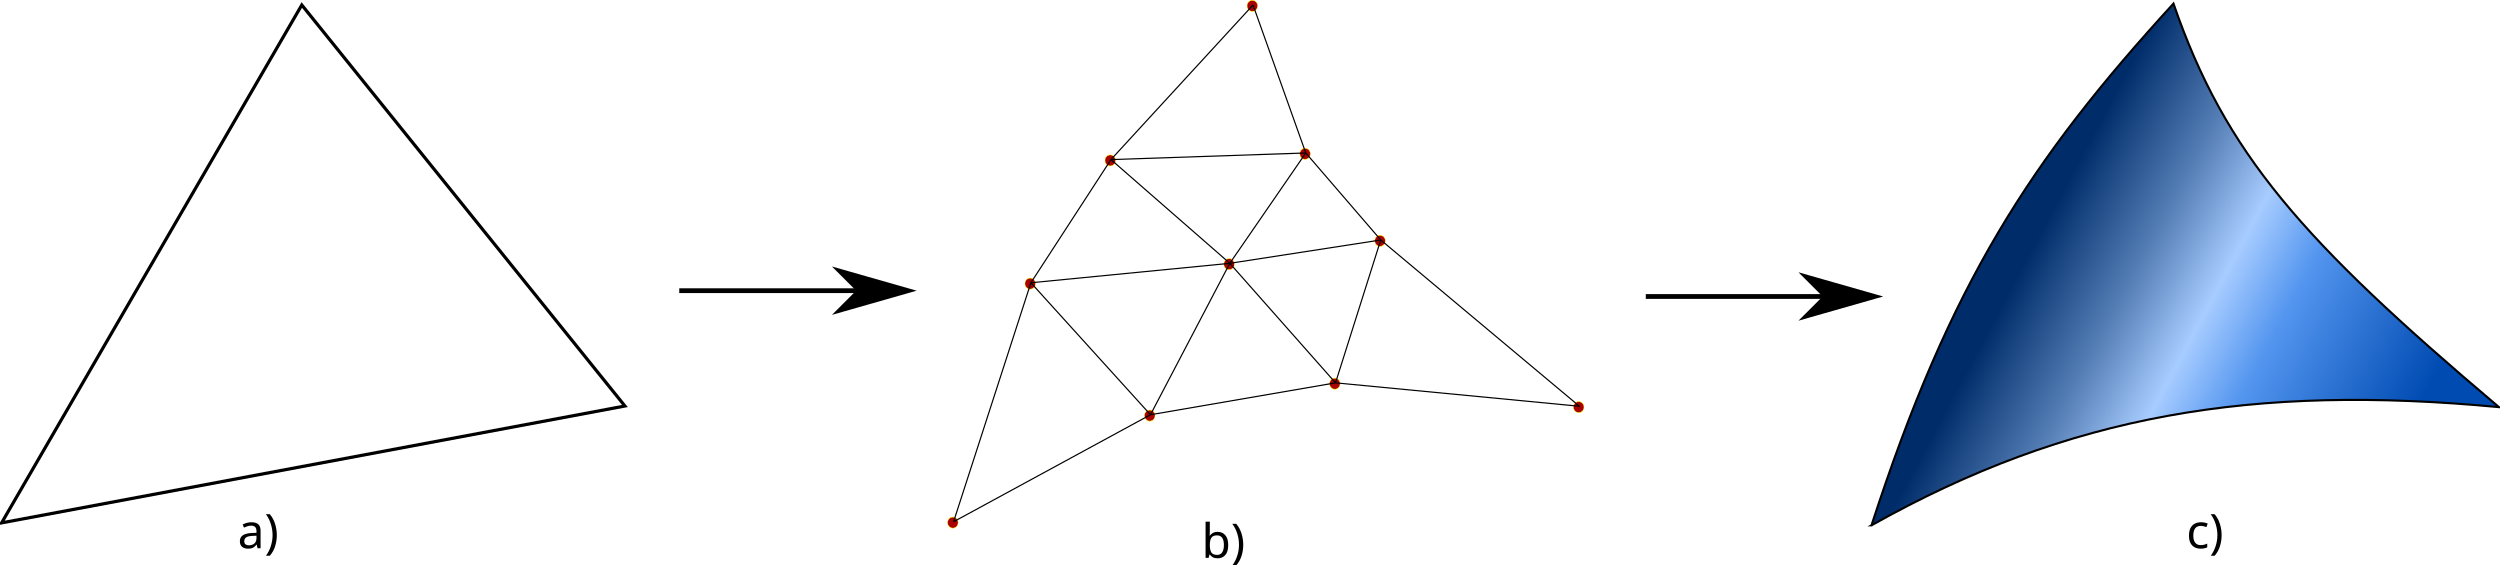
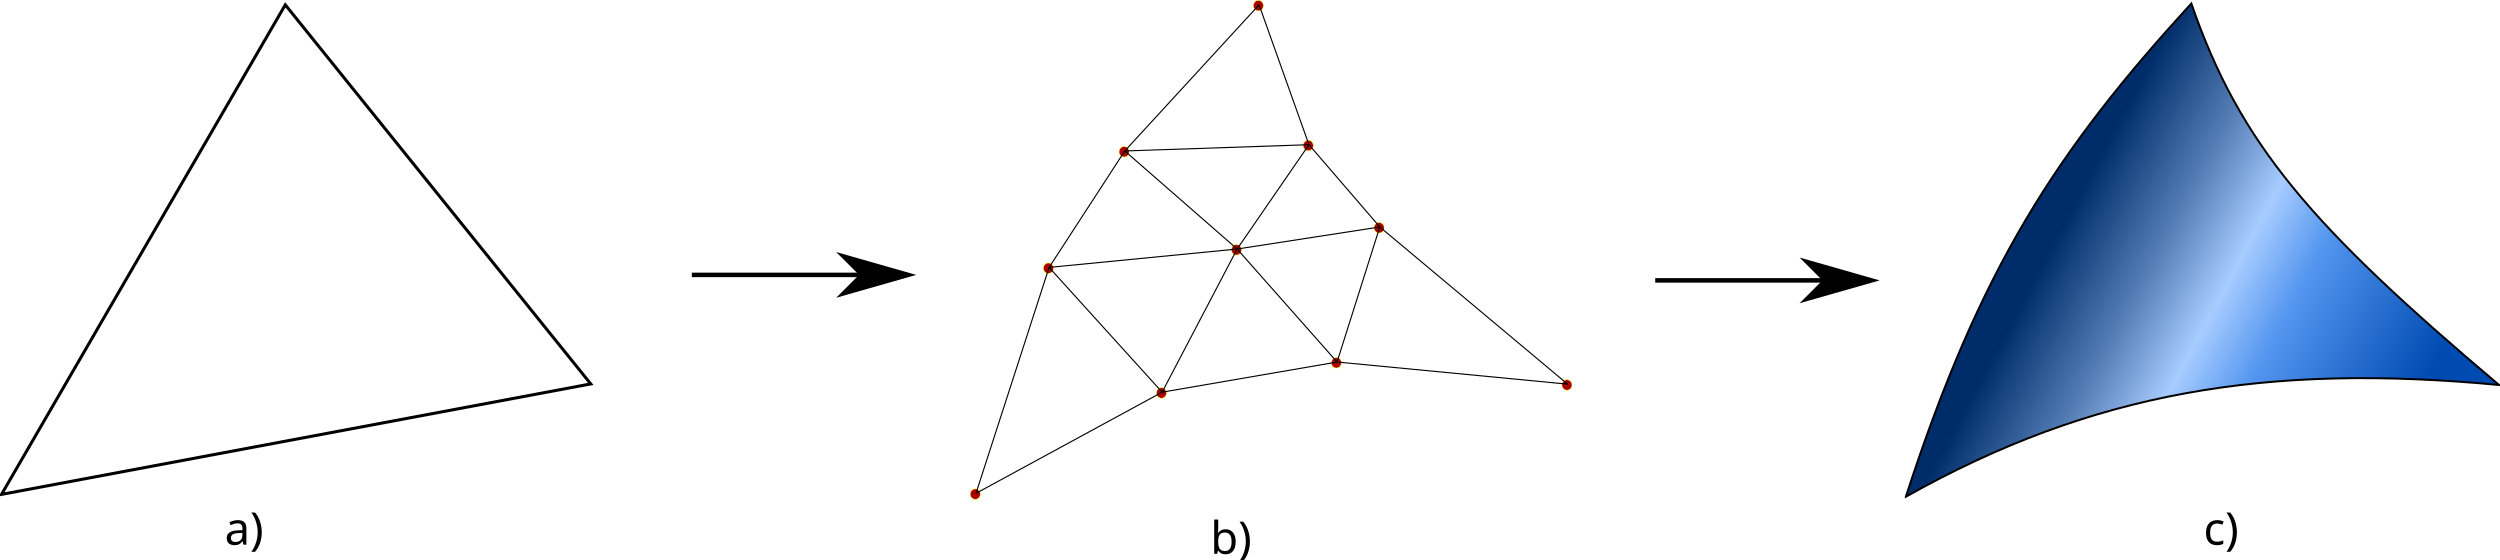
- <svg xmlns="http://www.w3.org/2000/svg" xmlns:xlink="http://www.w3.org/1999/xlink" width="524.451" height="118.347" id="svg8555" version="1.1">
+ <svg xmlns="http://www.w3.org/2000/svg" xmlns:xlink="http://www.w3.org/1999/xlink" width="402.319" height="90.082" id="svg8555" version="1.1">
  <defs id="defs8557">
    <marker orient="auto" refY="0" refX="0" id="Arrow1Lend" style="overflow:visible">
      <path id="path4324" d="M 0,0 5,-5 -12.5,0 5,5 0,0 z" style="fill-rule:evenodd;stroke:#000000;stroke-width:1pt" transform="matrix(-0.8,0,0,-0.8,-10,0)" />
    </marker>
    <linearGradient xlink:href="#linearGradient3755" id="linearGradient4179" gradientUnits="userSpaceOnUse" gradientTransform="matrix(0.867405,0,0,0.9176364,6.994905,5.722539)" x1="143.259" y1="153.225" x2="316.954" y2="251.414" />
    <linearGradient id="linearGradient3755">
      <stop style="stop-color:#002d6a;stop-opacity:1;" offset="0" id="stop3757" />
      <stop id="stop3877" offset="0.241" style="stop-color:#537cb4;stop-opacity:1;" />
      <stop id="stop3763" offset="0.439" style="stop-color:#a7ccff;stop-opacity:1;" />
      <stop style="stop-color:#5395ef;stop-opacity:1;" offset="0.612" id="stop3881" />
      <stop style="stop-color:#004bb2;stop-opacity:1;" offset="1" id="stop3759" />
    </linearGradient>
-     <linearGradient y2="251.414" x2="316.954" y1="153.225" x1="143.259" gradientTransform="matrix(0.4318109,0,0,0.4568171,413.388,807.3439)" gradientUnits="userSpaceOnUse" id="linearGradient8815" xlink:href="#linearGradient3755" />
+     <linearGradient y2="251.414" x2="316.954" y1="153.225" x1="143.259" gradientTransform="matrix(0.3131393,0,0,0.3312731,465.3361,816.0685)" gradientUnits="userSpaceOnUse" id="linearGradient8815" xlink:href="#linearGradient3755" />
    <marker orient="auto" refY="0" refX="0" id="Arrow1Lend-4" style="overflow:visible">
      <path id="path4324-2" d="M 0,0 5,-5 -12.5,0 5,5 0,0 z" style="fill-rule:evenodd;stroke:#000000;stroke-width:1pt" transform="matrix(-0.8,0,0,-0.8,-10,0)" />
    </marker>
  </defs>
-   <g id="layer1" transform="translate(-41.57433,-839.0964)">
-     <g id="g8844" transform="matrix(0.673001,0,0,0.673001,120.5035,276.0149)">
+   <g id="layer1" transform="translate(-173.7055,-839.0775)">
+     <g id="g8844" transform="matrix(0.4880447,0,0,0.4880447,242.9431,430.7611)">
      <path transform="matrix(0.6463935,0,0,1.13971,250.8789,719.5819)" d="m 36.871,104.334 c 0,0.837 -1.131,1.515 -2.525,1.515 -1.395,0 -2.525,-0.678 -2.525,-1.515 0,-0.837 1.131,-1.515 2.525,-1.515 1.395,0 2.525,0.678 2.525,1.515 z" id="path3787" style="fill:#a90000;fill-opacity:1;stroke:#fffc00;stroke-width:0.156;stroke-miterlimit:4;stroke-opacity:1;stroke-dasharray:none;display:inline" />
      <path transform="matrix(0.6463935,0,0,1.13971,181.6424,806.1641)" d="m 36.871,104.334 c 0,0.837 -1.131,1.515 -2.525,1.515 -1.395,0 -2.525,-0.678 -2.525,-1.515 0,-0.837 1.131,-1.515 2.525,-1.515 1.395,0 2.525,0.678 2.525,1.515 z" id="path3787-3" style="fill:#a90000;fill-opacity:1;stroke:#fffc00;stroke-width:0.156;stroke-miterlimit:4;stroke-opacity:1;stroke-dasharray:none;display:inline" />
      <path transform="matrix(0.6463935,0,0,1.13971,206.5956,767.7667)" d="m 36.871,104.334 c 0,0.837 -1.131,1.515 -2.525,1.515 -1.395,0 -2.525,-0.678 -2.525,-1.515 0,-0.837 1.131,-1.515 2.525,-1.515 1.395,0 2.525,0.678 2.525,1.515 z" id="path3787-6" style="fill:#a90000;fill-opacity:1;stroke:#fffc00;stroke-width:0.156;stroke-miterlimit:4;stroke-opacity:1;stroke-dasharray:none;display:inline" />
      <path transform="matrix(0.6463935,0,0,1.13971,218.9101,847.3042)" d="m 36.871,104.334 c 0,0.837 -1.131,1.515 -2.525,1.515 -1.395,0 -2.525,-0.678 -2.525,-1.515 0,-0.837 1.131,-1.515 2.525,-1.515 1.395,0 2.525,0.678 2.525,1.515 z" id="path3787-1" style="fill:#a90000;fill-opacity:1;stroke:#fffc00;stroke-width:0.156;stroke-miterlimit:4;stroke-opacity:1;stroke-dasharray:none;display:inline" />
      <path transform="matrix(0.6463935,0,0,1.13971,276.5941,837.362)" d="m 36.871,104.334 c 0,0.837 -1.131,1.515 -2.525,1.515 -1.395,0 -2.525,-0.678 -2.525,-1.515 0,-0.837 1.131,-1.515 2.525,-1.515 1.395,0 2.525,0.678 2.525,1.515 z" id="path3787-8" style="fill:#a90000;fill-opacity:1;stroke:#fffc00;stroke-width:0.156;stroke-miterlimit:4;stroke-opacity:1;stroke-dasharray:none;display:inline" />
      <path transform="matrix(0.6463935,0,0,1.13971,290.691,792.8279)" d="m 36.871,104.334 c 0,0.837 -1.131,1.515 -2.525,1.515 -1.395,0 -2.525,-0.678 -2.525,-1.515 0,-0.837 1.131,-1.515 2.525,-1.515 1.395,0 2.525,0.678 2.525,1.515 z" id="path3787-4" style="fill:#a90000;fill-opacity:1;stroke:#fffc00;stroke-width:0.156;stroke-miterlimit:4;stroke-opacity:1;stroke-dasharray:none;display:inline" />
      <path transform="matrix(0.6463935,0,0,1.13971,267.3257,765.7097)" d="m 36.871,104.334 c 0,0.837 -1.131,1.515 -2.525,1.515 -1.395,0 -2.525,-0.678 -2.525,-1.515 0,-0.837 1.131,-1.515 2.525,-1.515 1.395,0 2.525,0.678 2.525,1.515 z" id="path3787-11" style="fill:#a90000;fill-opacity:1;stroke:#fffc00;stroke-width:0.156;stroke-miterlimit:4;stroke-opacity:1;stroke-dasharray:none;display:inline" />
      <path transform="matrix(0.6463935,0,0,1.13971,157.5318,880.6619)" d="m 36.871,104.334 c 0,0.837 -1.131,1.515 -2.525,1.515 -1.395,0 -2.525,-0.678 -2.525,-1.515 0,-0.837 1.131,-1.515 2.525,-1.515 1.395,0 2.525,0.678 2.525,1.515 z" id="path3787-9" style="fill:#a90000;fill-opacity:1;stroke:#fffc00;stroke-width:0.156;stroke-miterlimit:4;stroke-opacity:1;stroke-dasharray:none;display:inline" />
      <path transform="matrix(0.6463935,0,0,1.13971,352.6202,844.6643)" d="m 36.871,104.334 c 0,0.837 -1.131,1.515 -2.525,1.515 -1.395,0 -2.525,-0.678 -2.525,-1.515 0,-0.837 1.131,-1.515 2.525,-1.515 1.395,0 2.525,0.678 2.525,1.515 z" id="path3787-0" style="fill:#a90000;fill-opacity:1;stroke:#fffc00;stroke-width:0.156;stroke-miterlimit:4;stroke-opacity:1;stroke-dasharray:none;display:inline" />
      <path transform="matrix(0.6463935,0,0,1.13971,243.6434,800.1018)" d="m 36.871,104.334 c 0,0.837 -1.131,1.515 -2.525,1.515 -1.395,0 -2.525,-0.678 -2.525,-1.515 0,-0.837 1.131,-1.515 2.525,-1.515 1.395,0 2.525,0.678 2.525,1.515 z" id="path3787-90" style="fill:#a90000;fill-opacity:1;stroke:#fffc00;stroke-width:0.156;stroke-miterlimit:4;stroke-opacity:1;stroke-dasharray:none;display:inline" />
      <path id="path3952" d="m 204.062,924.81 62.001,-6.062" style="fill:none;stroke:#000000;stroke-width:0.37;stroke-linecap:butt;stroke-linejoin:miter;stroke-miterlimit:4;stroke-opacity:1;stroke-dasharray:none;display:inline" />
      <path id="path3936" d="m 179.951,999.308 61.378,-33.358" style="fill:none;stroke:#000000;stroke-width:0.37;stroke-linecap:butt;stroke-linejoin:miter;stroke-miterlimit:4;stroke-opacity:1;stroke-dasharray:none;display:inline" />
      <path id="path3940" d="M 289.745,884.356 273.298,838.228" style="fill:none;stroke:#000000;stroke-width:0.37;stroke-linecap:butt;stroke-linejoin:miter;stroke-miterlimit:4;stroke-opacity:1;stroke-dasharray:none;display:inline" />
      <path id="path3942" d="m 241.329,965.951 24.733,-47.202" style="fill:none;stroke:#000000;stroke-width:0.37;stroke-linecap:butt;stroke-linejoin:miter;stroke-miterlimit:4;stroke-opacity:1;stroke-dasharray:none;display:inline" />
      <path id="path3944" d="m 299.013,956.008 -32.951,-37.26" style="fill:none;stroke:#000000;stroke-width:0.37;stroke-linecap:butt;stroke-linejoin:miter;stroke-miterlimit:4;stroke-opacity:1;stroke-dasharray:none;display:inline" />
      <path id="path3946" d="m 289.745,884.356 -23.682,34.392" style="fill:none;stroke:#000000;stroke-width:0.37;stroke-linecap:butt;stroke-linejoin:miter;stroke-miterlimit:4;stroke-opacity:1;stroke-dasharray:none;display:inline" />
      <path id="path3948" d="m 313.11,911.474 -47.048,7.274" style="fill:none;stroke:#000000;stroke-width:0.37;stroke-linecap:butt;stroke-linejoin:miter;stroke-miterlimit:4;stroke-opacity:1;stroke-dasharray:none;display:inline" />
      <path id="path3950" d="m 229.015,886.413 37.048,32.335" style="fill:none;stroke:#000000;stroke-width:0.37;stroke-linecap:butt;stroke-linejoin:miter;stroke-miterlimit:4;stroke-opacity:1;stroke-dasharray:none;display:inline" />
      <path id="path3954" d="m 241.329,965.951 57.684,-9.942" style="fill:none;stroke:#000000;stroke-width:0.37;stroke-linecap:butt;stroke-linejoin:miter;stroke-miterlimit:4;stroke-opacity:1;stroke-dasharray:none;display:inline" />
      <path id="path3956" d="M 313.11,911.474 289.745,884.356" style="fill:none;stroke:#000000;stroke-width:0.37;stroke-linecap:butt;stroke-linejoin:miter;stroke-miterlimit:4;stroke-opacity:1;stroke-dasharray:none;display:inline" />
      <path id="path3958" d="m 229.015,886.413 -24.953,38.397" style="fill:none;stroke:#000000;stroke-width:0.37;stroke-linecap:butt;stroke-linejoin:miter;stroke-miterlimit:4;stroke-opacity:1;stroke-dasharray:none;display:inline" />
      <path id="path3938" d="m 299.013,956.008 76.026,7.302" style="fill:none;stroke:#000000;stroke-width:0.37;stroke-linecap:butt;stroke-linejoin:miter;stroke-miterlimit:4;stroke-opacity:1;stroke-dasharray:none;display:inline" />
      <path id="path3960" d="m 299.013,956.008 14.097,-44.534" style="fill:none;stroke:#000000;stroke-width:0.37;stroke-linecap:butt;stroke-linejoin:miter;stroke-miterlimit:4;stroke-opacity:1;stroke-dasharray:none;display:inline" />
      <path id="path3962" d="m 289.745,884.356 -60.73,2.057" style="fill:none;stroke:#000000;stroke-width:0.37;stroke-linecap:butt;stroke-linejoin:miter;stroke-miterlimit:4;stroke-opacity:1;stroke-dasharray:none;display:inline" />
      <path id="path4169" d="M 241.329,965.951 204.062,924.81" style="fill:none;stroke:#000000;stroke-width:0.37;stroke-linecap:butt;stroke-linejoin:miter;stroke-miterlimit:4;stroke-opacity:1;stroke-dasharray:none;display:inline" />
      <path id="path4171" d="m 229.015,886.413 44.283,-48.185" style="fill:none;stroke:#000000;stroke-width:0.37;stroke-linecap:butt;stroke-linejoin:miter;stroke-miterlimit:4;stroke-opacity:1;stroke-dasharray:none;display:inline" />
      <path id="path4173" d="m 313.11,911.474 61.929,51.836" style="fill:none;stroke:#000000;stroke-width:0.37;stroke-linecap:butt;stroke-linejoin:miter;stroke-miterlimit:4;stroke-opacity:1;stroke-dasharray:none;display:inline" />
      <path id="path4175" d="m 179.951,999.308 24.111,-74.498" style="fill:none;stroke:#000000;stroke-width:0.37;stroke-linecap:butt;stroke-linejoin:miter;stroke-miterlimit:4;stroke-opacity:1;stroke-dasharray:none;display:inline" />
    </g>
-     <path style="fill:url(#linearGradient8815);fill-opacity:1;stroke:#000000;stroke-width:0.444;stroke-linecap:butt;stroke-linejoin:miter;stroke-miterlimit:4;stroke-opacity:1;stroke-dasharray:none;display:inline" d="m 434.172,949.304 c 41.558,-23.334 80.19,-29.63 131.631,-24.802 -41.51,-35.099 -57.395,-53.227 -68.279,-84.656 -30.043,32.821 -46.862,58.727 -63.351,109.458 z" id="path2985" />
-     <path style="fill:none;stroke:#000000;stroke-width:0.673px;stroke-linecap:butt;stroke-linejoin:miter;stroke-opacity:1" d="M 104.884,840.143 41.911,948.785 172.665,924.268 z" id="path8842" />
-     <path style="fill:none;stroke:#000000;stroke-width:1px;stroke-linecap:butt;stroke-linejoin:miter;stroke-opacity:1;marker-start:none;marker-mid:none;marker-end:url(#Arrow1Lend)" d="m 184.07,900.076 47.857,0" id="path8874" />
-     <path style="fill:none;stroke:#000000;stroke-width:1px;stroke-linecap:butt;stroke-linejoin:miter;stroke-opacity:1;marker-start:none;marker-mid:none;marker-end:url(#Arrow1Lend)" d="m 386.83,901.295 47.857,0" id="path8874-3" />
-     <text xml:space="preserve" style="font-size:10px;font-style:normal;font-variant:normal;font-weight:normal;font-stretch:normal;text-align:start;line-height:125%;letter-spacing:0px;word-spacing:0px;writing-mode:lr-tb;text-anchor:start;fill:#000000;fill-opacity:1;stroke:none;font-family:Sans;-inkscape-font-specification:Sans" x="91.443" y="954.105" id="text10523">
-       <tspan id="tspan10525" x="91.443" y="954.105">a)</tspan>
+     <path style="fill:url(#linearGradient8815);fill-opacity:1;stroke:#000000;stroke-width:0.322;stroke-linecap:butt;stroke-linejoin:miter;stroke-miterlimit:4;stroke-opacity:1;stroke-dasharray:none;display:inline" d="m 480.408,919.015 c 30.137,-16.921 58.152,-21.487 95.456,-17.986 -30.102,-25.453 -41.621,-38.599 -49.515,-61.391 -21.786,23.801 -33.983,42.587 -45.941,79.376 z" id="path2985" />
+     <path style="fill:none;stroke:#000000;stroke-width:0.488px;stroke-linecap:butt;stroke-linejoin:miter;stroke-opacity:1" d="m 219.617,839.854 -45.667,78.784 94.82,-17.779 z" id="path8842" />
+     <path style="fill:none;stroke:#000000;stroke-width:0.725px;stroke-linecap:butt;stroke-linejoin:miter;stroke-opacity:1;marker-start:none;marker-mid:none;marker-end:url(#Arrow1Lend)" d="m 285.04,883.316 34.705,0" id="path8874" />
+     <path style="fill:none;stroke:#000000;stroke-width:0.725px;stroke-linecap:butt;stroke-linejoin:miter;stroke-opacity:1;marker-start:none;marker-mid:none;marker-end:url(#Arrow1Lend)" d="m 440.077,884.2 34.705,0" id="path8874-3" />
+     <text xml:space="preserve" style="font-size:7.252px;font-style:normal;font-variant:normal;font-weight:normal;font-stretch:normal;text-align:start;line-height:125%;letter-spacing:0px;word-spacing:0px;writing-mode:lr-tb;text-anchor:start;fill:#000000;fill-opacity:1;stroke:none;font-family:Sans;-inkscape-font-specification:Sans" x="209.869" y="926.738" id="text10523">
+       <tspan id="tspan10525" x="209.869" y="926.738">a)</tspan>
    </text>
-     <text xml:space="preserve" style="font-size:10px;font-style:normal;font-variant:normal;font-weight:normal;font-stretch:normal;text-align:start;line-height:125%;letter-spacing:0px;word-spacing:0px;writing-mode:lr-tb;text-anchor:start;fill:#000000;fill-opacity:1;stroke:none;font-family:Sans;-inkscape-font-specification:Sans" x="293.637" y="956.125" id="text10527">
-       <tspan id="tspan10529" x="293.637" y="956.125">b)</tspan>
+     <text xml:space="preserve" style="font-size:7.252px;font-style:normal;font-variant:normal;font-weight:normal;font-stretch:normal;text-align:start;line-height:125%;letter-spacing:0px;word-spacing:0px;writing-mode:lr-tb;text-anchor:start;fill:#000000;fill-opacity:1;stroke:none;font-family:Sans;-inkscape-font-specification:Sans" x="368.496" y="928.203" id="text10527">
+       <tspan id="tspan10529" x="368.496" y="928.203">b)</tspan>
    </text>
-     <text xml:space="preserve" style="font-size:10px;font-style:normal;font-variant:normal;font-weight:normal;font-stretch:normal;text-align:start;line-height:125%;letter-spacing:0px;word-spacing:0px;writing-mode:lr-tb;text-anchor:start;fill:#000000;fill-opacity:1;stroke:none;font-family:Sans;-inkscape-font-specification:Sans" x="500.233" y="954.105" id="text10531">
-       <tspan id="tspan10533" x="500.233" y="954.105">c)</tspan>
+     <text xml:space="preserve" style="font-size:7.252px;font-style:normal;font-variant:normal;font-weight:normal;font-stretch:normal;text-align:start;line-height:125%;letter-spacing:0px;word-spacing:0px;writing-mode:lr-tb;text-anchor:start;fill:#000000;fill-opacity:1;stroke:none;font-family:Sans;-inkscape-font-specification:Sans" x="528.314" y="926.738" id="text10531">
+       <tspan id="tspan10533" x="528.314" y="926.738">c)</tspan>
    </text>
  </g>
</svg>
